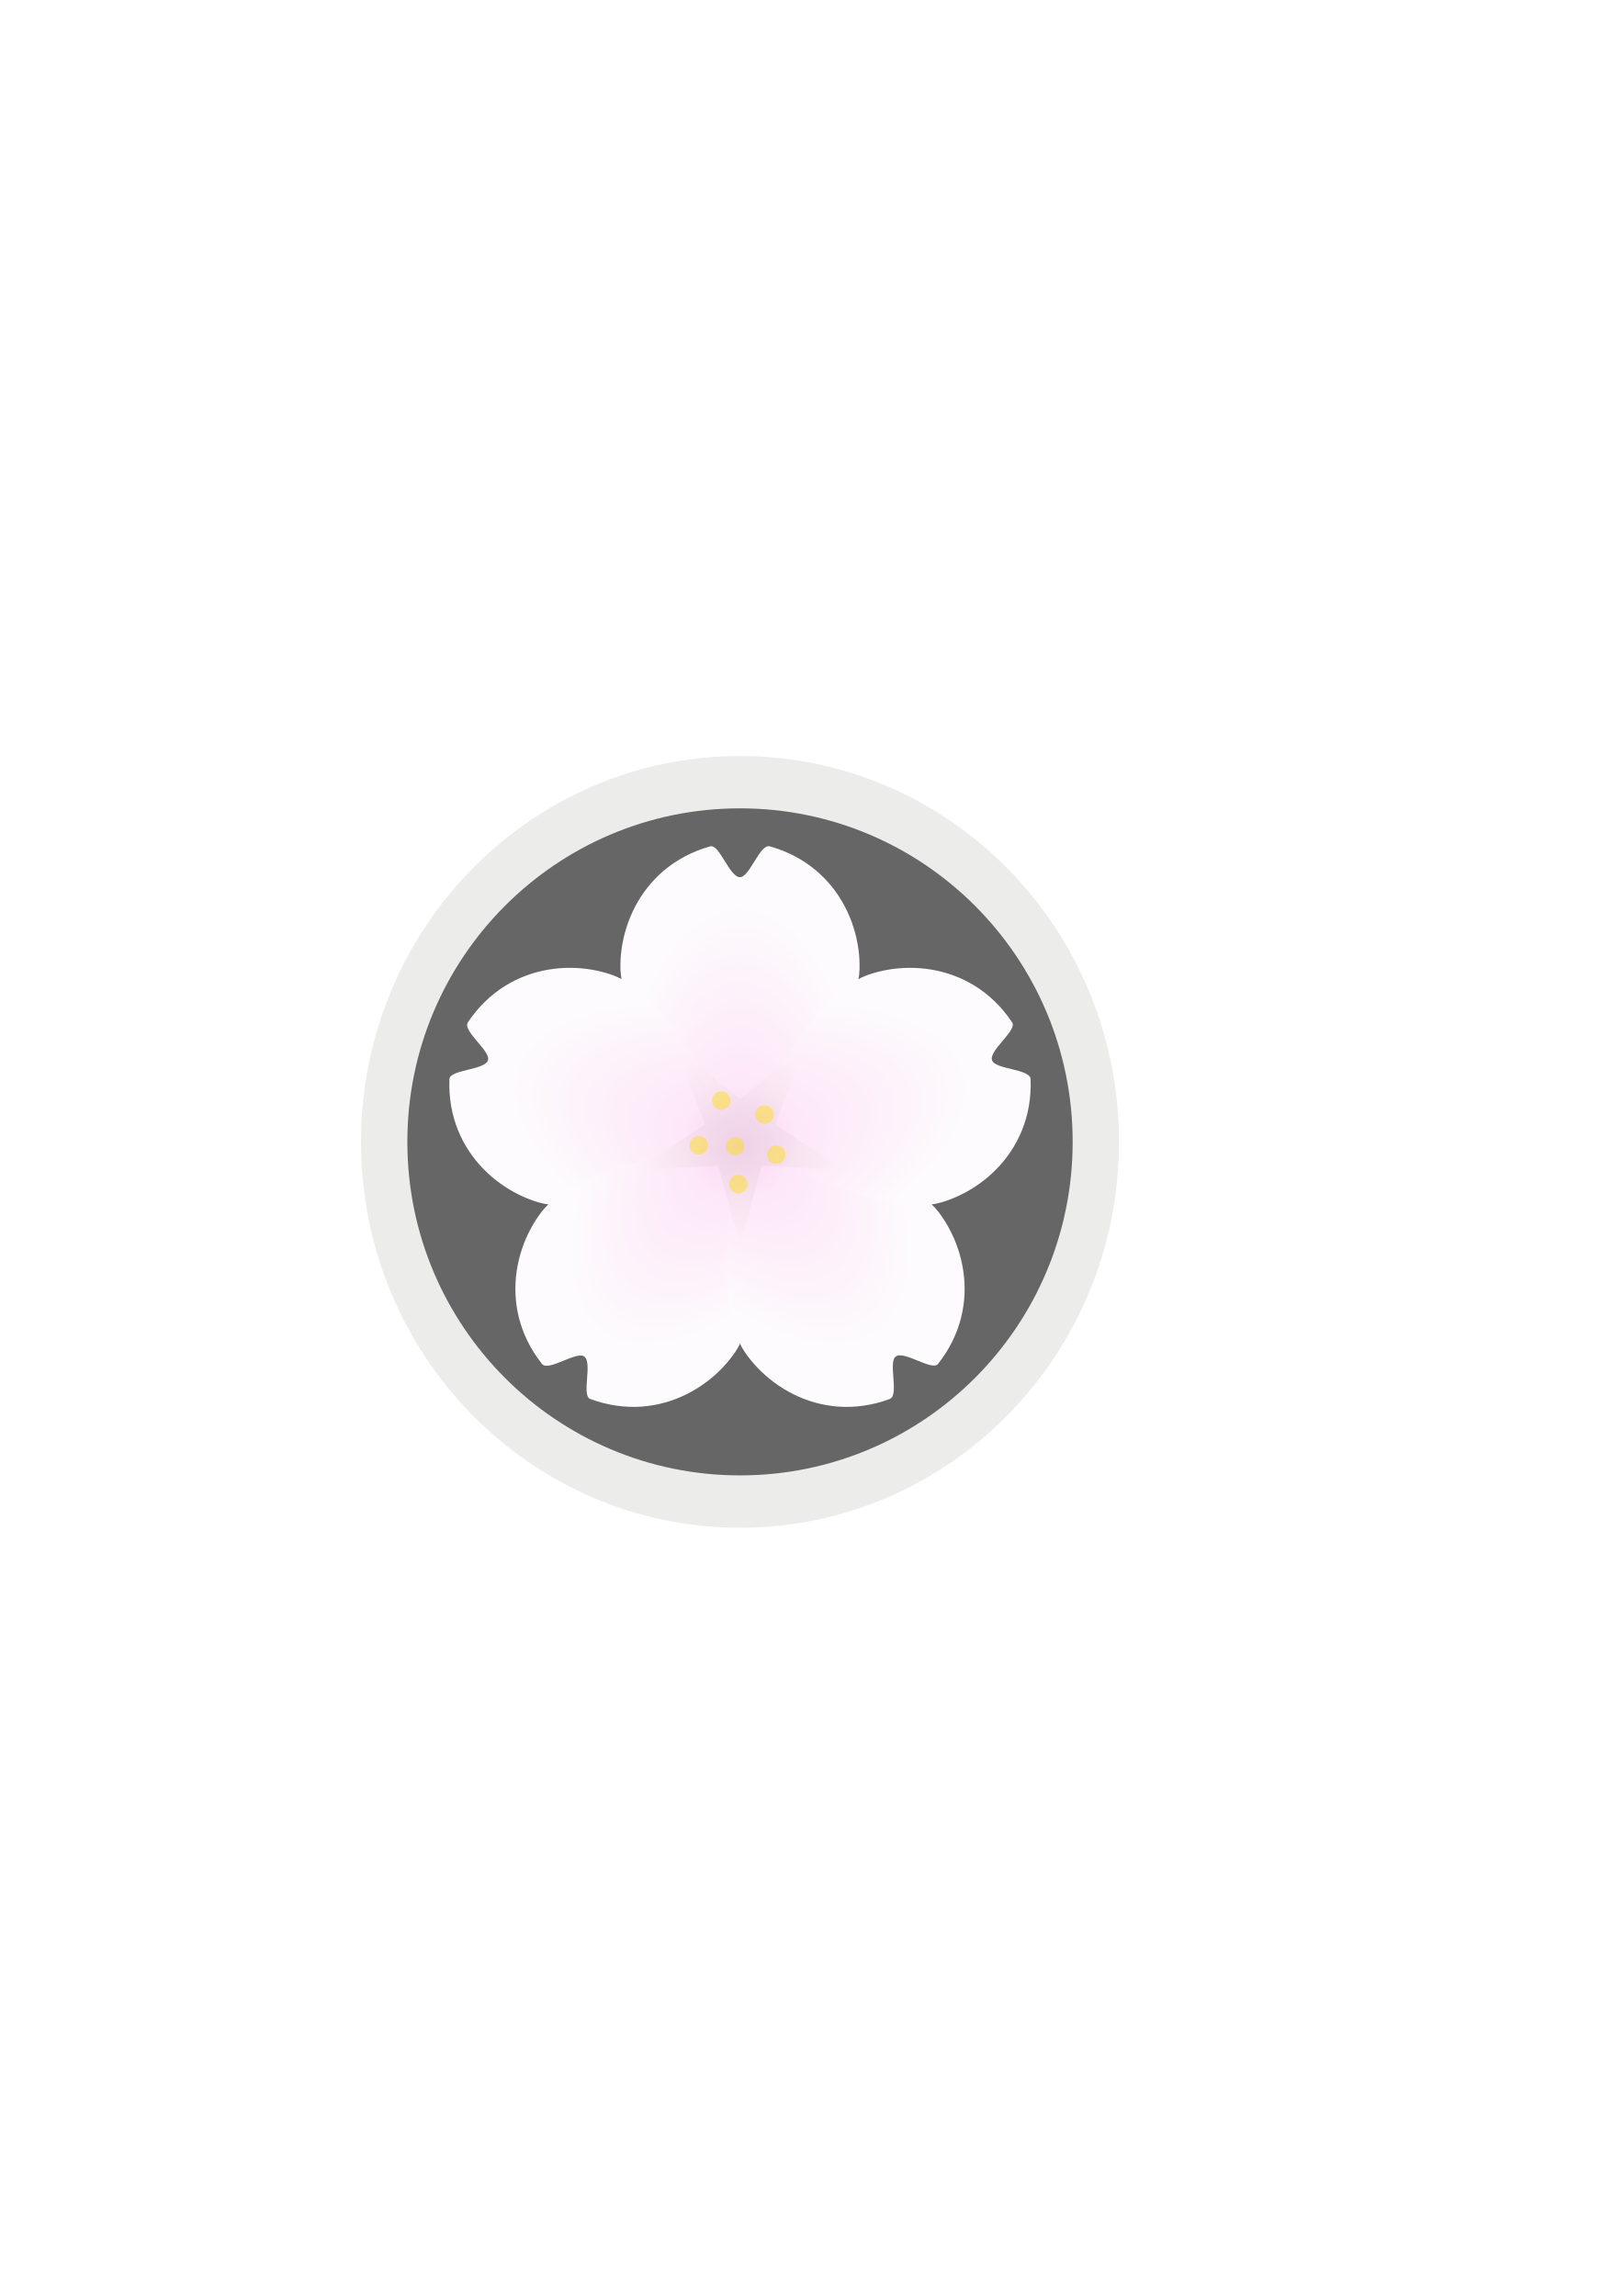
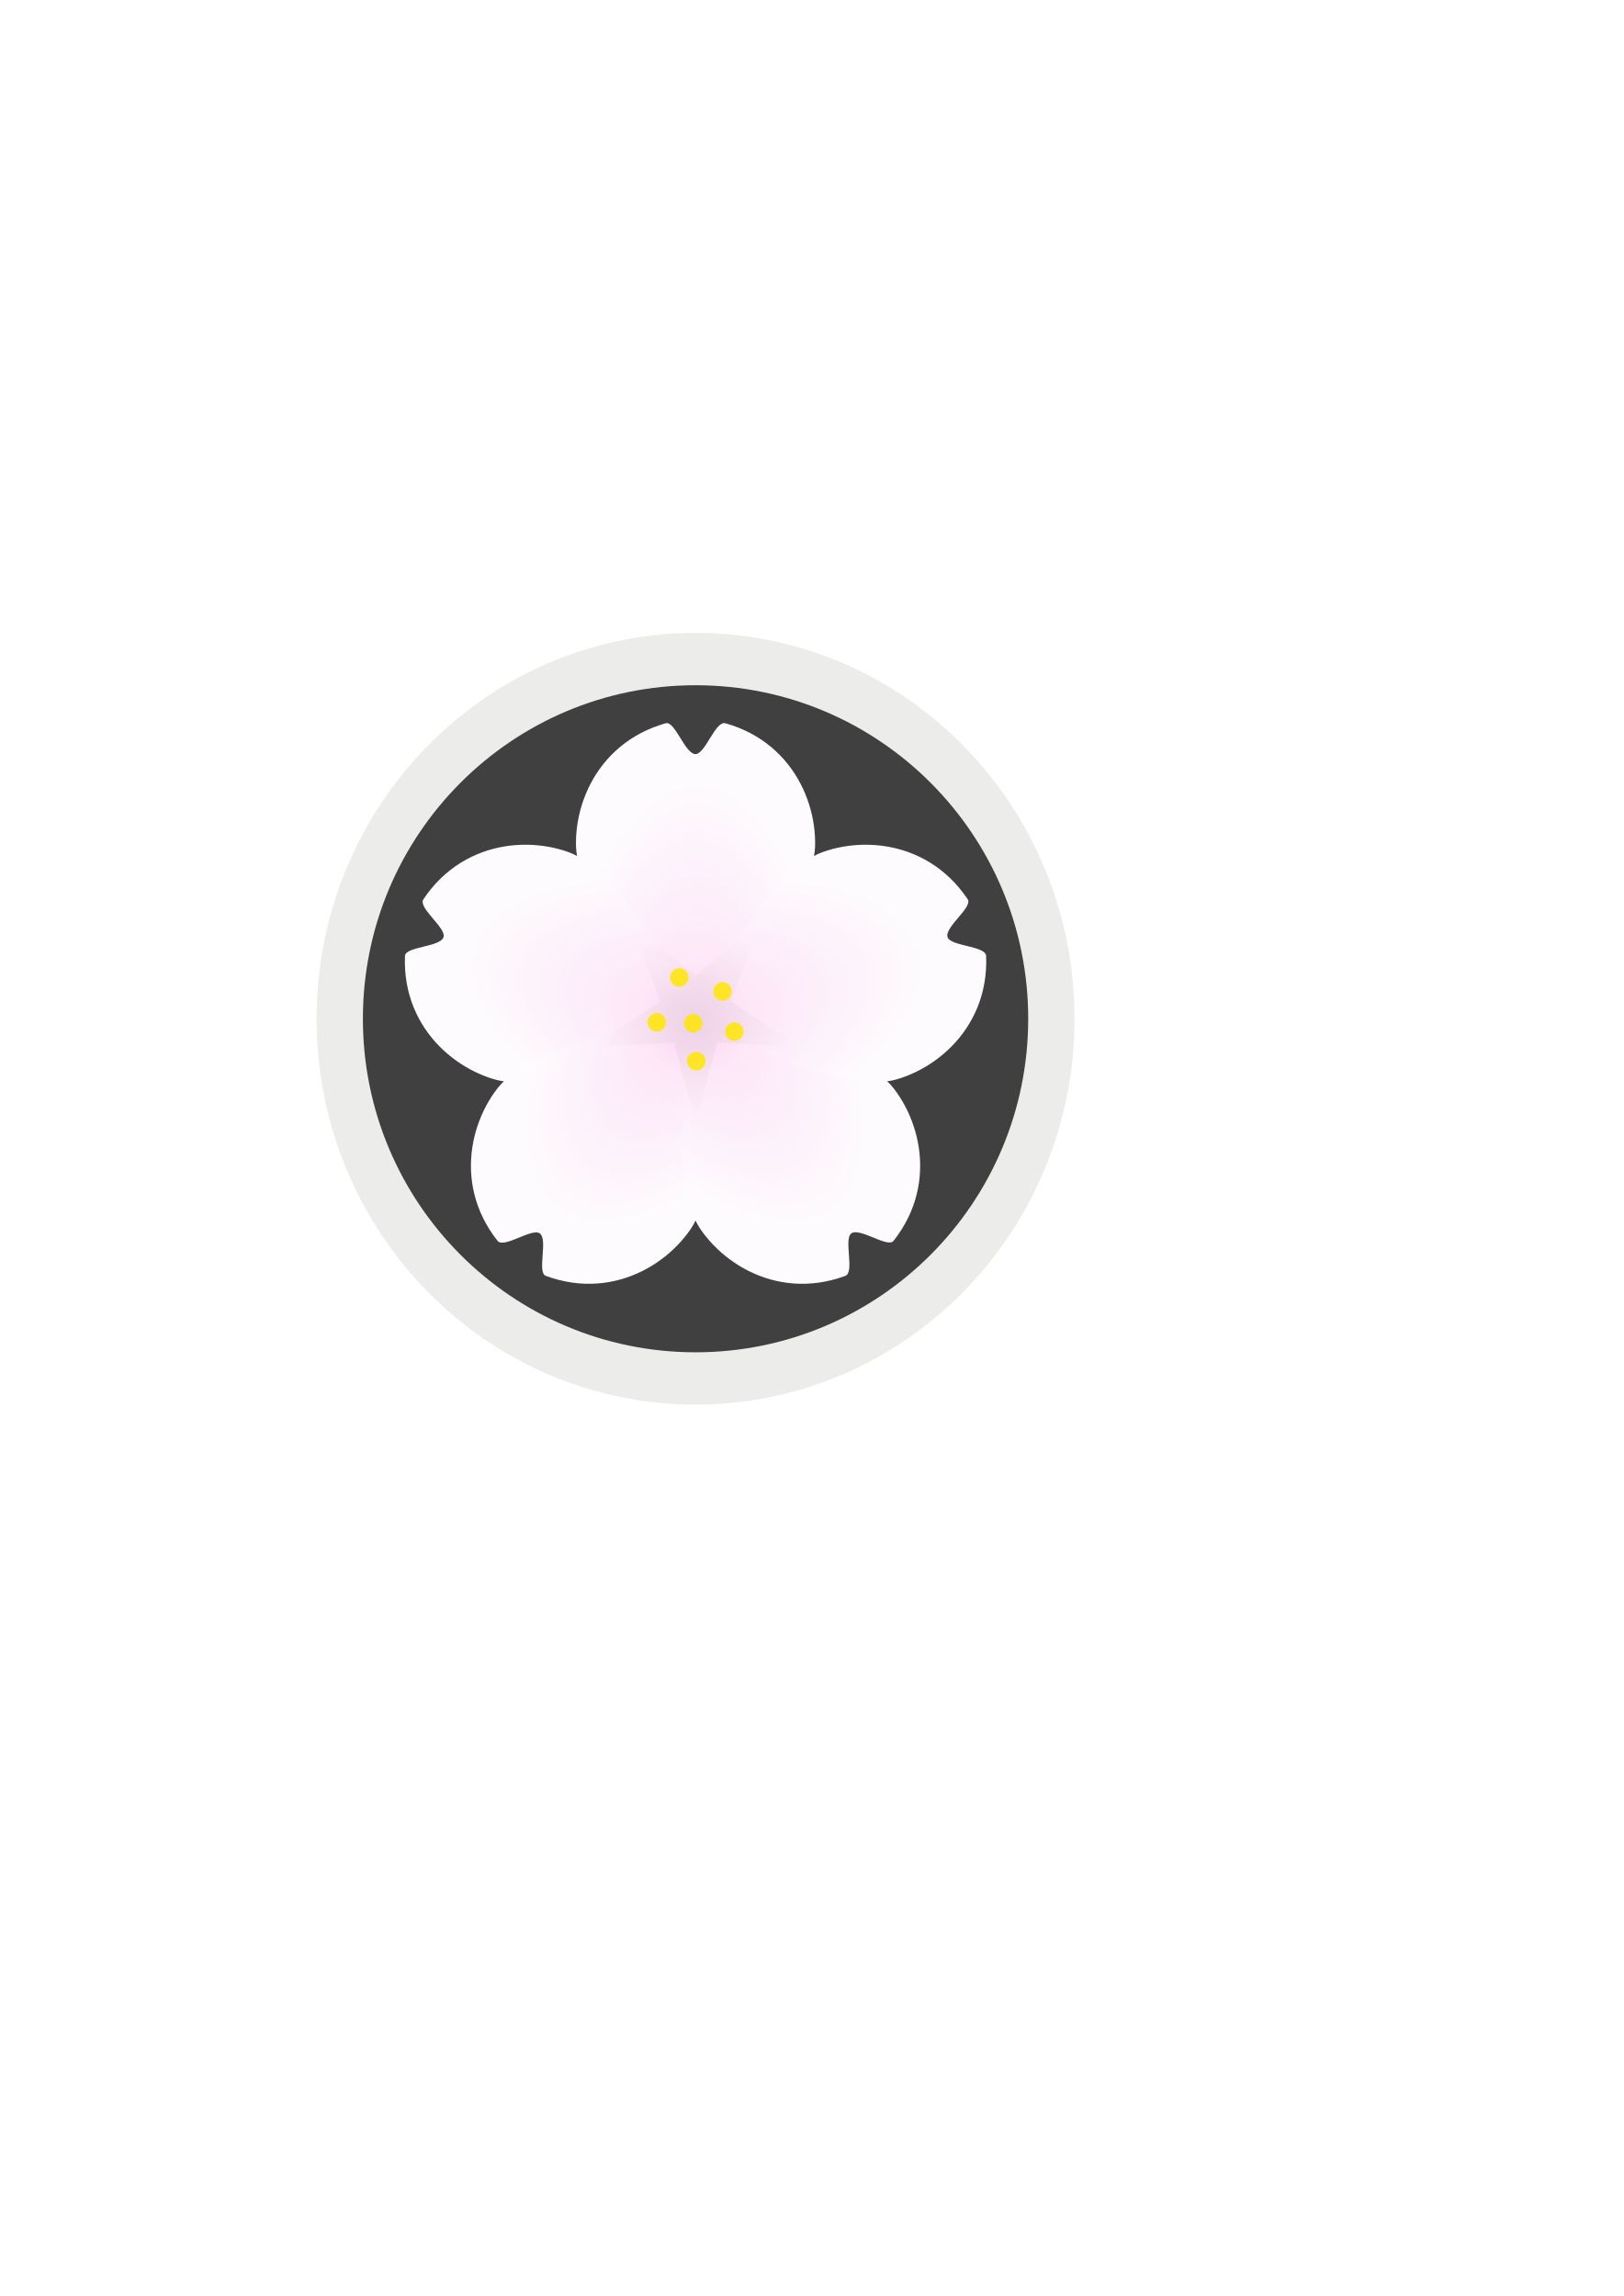
<svg xmlns="http://www.w3.org/2000/svg" xmlns:xlink="http://www.w3.org/1999/xlink" width="210mm" height="297mm" id="svg2" version="1.1">
  <defs id="defs4">
+     <radialGradient r="129.4" fy="225.355" fx="-1004" cy="225.355" cx="-1004" gradientTransform="matrix(1,0,0,0.9510565,0,11.02964)" gradientUnits="userSpaceOnUse" id="radialGradient4301" xlink:href="#linearGradient3890" />
+     <radialGradient r="142.914" fy="708.541" fx="571.761" cy="708.541" cx="571.761" gradientTransform="matrix(0.4843351,1.49063,-3.658495,1.188717,2748.112,-915.473)" gradientUnits="userSpaceOnUse" id="radialGradient4299" xlink:href="#linearGradient3771" />
+     <radialGradient r="142.914" fy="708.541" fx="571.761" cy="708.541" cx="571.761" gradientTransform="matrix(-1.268006,0.92126,-2.261074,-3.112102,2828.09,2247.518)" gradientUnits="userSpaceOnUse" id="radialGradient4297" xlink:href="#linearGradient3771" />
+     <radialGradient r="142.914" fy="708.541" fx="571.761" cy="708.541" cx="571.761" gradientTransform="matrix(-1.268006,-0.92126,2.261074,-3.112102,-155.3791,3300.999)" gradientUnits="userSpaceOnUse" id="radialGradient4295" xlink:href="#linearGradient3771" />
+     <radialGradient r="142.914" fy="708.541" fx="571.761" cy="708.541" cx="571.761" gradientTransform="matrix(0.484335,-1.49063,3.658495,1.188717,-2079.242,789.0956)" gradientUnits="userSpaceOnUse" id="radialGradient4293" xlink:href="#linearGradient3771" />
+     <radialGradient r="142.914" fy="708.541" fx="571.761" cy="708.541" cx="571.761" gradientTransform="matrix(1.567341,0,0,3.84677,-284.7856,-1816.828)" gradientUnits="userSpaceOnUse" id="radialGradient4291" xlink:href="#linearGradient3771" />
+     <radialGradient r="129.4" fy="225.355" fx="-1004" cy="225.355" cx="-1004" gradientTransform="matrix(1,0,0,0.9510565,0,11.02964)" gradientUnits="userSpaceOnUse" id="radialGradient4257" xlink:href="#linearGradient3890" />
+     <radialGradient r="142.914" fy="708.541" fx="571.761" cy="708.541" cx="571.761" gradientTransform="matrix(0.4843351,1.49063,-3.658495,1.188717,2748.112,-915.473)" gradientUnits="userSpaceOnUse" id="radialGradient4255" xlink:href="#linearGradient3771" />
+     <radialGradient r="142.914" fy="708.541" fx="571.761" cy="708.541" cx="571.761" gradientTransform="matrix(-1.268006,0.92126,-2.261074,-3.112102,2828.09,2247.518)" gradientUnits="userSpaceOnUse" id="radialGradient4253" xlink:href="#linearGradient3771" />
+     <radialGradient r="142.914" fy="708.541" fx="571.761" cy="708.541" cx="571.761" gradientTransform="matrix(-1.268006,-0.92126,2.261074,-3.112102,-155.3791,3300.999)" gradientUnits="userSpaceOnUse" id="radialGradient4251" xlink:href="#linearGradient3771" />
+     <radialGradient r="142.914" fy="708.541" fx="571.761" cy="708.541" cx="571.761" gradientTransform="matrix(0.484335,-1.49063,3.658495,1.188717,-2079.242,789.0956)" gradientUnits="userSpaceOnUse" id="radialGradient4249" xlink:href="#linearGradient3771" />
+     <radialGradient r="142.914" fy="708.541" fx="571.761" cy="708.541" cx="571.761" gradientTransform="matrix(1.567341,0,0,3.84677,-284.7856,-1816.828)" gradientUnits="userSpaceOnUse" id="radialGradient4247" xlink:href="#linearGradient3771" />
+     <linearGradient id="linearGradient3771">
+       <stop id="stop3773" offset="0" style="stop-color:#ffa5e7;stop-opacity:1;" />
+       <stop style="stop-color:#fde7f8;stop-opacity:1;" offset="0.5" id="stop3781" />
+       <stop id="stop3775" offset="1" style="stop-color:#fdfbfd;stop-opacity:1;" />
+     </linearGradient>
    <linearGradient id="linearGradient3890">
-       <stop style="stop-color:#edd1e7;stop-opacity:1;" offset="0" id="stop3892" />
-       <stop style="stop-color:#f3e4e7;stop-opacity:0;" offset="1" id="stop3894" />
+       <stop id="stop3892" offset="0" style="stop-color:#edd1e7;stop-opacity:1;" />
+       <stop id="stop3894" offset="1" style="stop-color:#f3e4e7;stop-opacity:0;" />
    </linearGradient>
-     <linearGradient id="linearGradient3771">
-       <stop style="stop-color:#ffa5e7;stop-opacity:1;" offset="0" id="stop3773" />
-       <stop id="stop3781" offset="0.5" style="stop-color:#fde7f8;stop-opacity:1;" />
-       <stop style="stop-color:#fdfbfd;stop-opacity:1;" offset="1" id="stop3775" />
-     </linearGradient>
-     <radialGradient xlink:href="#linearGradient3771" id="radialGradient4247" gradientUnits="userSpaceOnUse" gradientTransform="matrix(1.567341,0,0,3.84677,-284.7856,-1816.828)" cx="571.761" cy="708.541" fx="571.761" fy="708.541" r="142.914" />
-     <radialGradient xlink:href="#linearGradient3771" id="radialGradient4249" gradientUnits="userSpaceOnUse" gradientTransform="matrix(0.484335,-1.49063,3.658495,1.188717,-2079.242,789.0956)" cx="571.761" cy="708.541" fx="571.761" fy="708.541" r="142.914" />
-     <radialGradient xlink:href="#linearGradient3771" id="radialGradient4251" gradientUnits="userSpaceOnUse" gradientTransform="matrix(-1.268006,-0.92126,2.261074,-3.112102,-155.3791,3300.999)" cx="571.761" cy="708.541" fx="571.761" fy="708.541" r="142.914" />
-     <radialGradient xlink:href="#linearGradient3771" id="radialGradient4253" gradientUnits="userSpaceOnUse" gradientTransform="matrix(-1.268006,0.92126,-2.261074,-3.112102,2828.09,2247.518)" cx="571.761" cy="708.541" fx="571.761" fy="708.541" r="142.914" />
-     <radialGradient xlink:href="#linearGradient3771" id="radialGradient4255" gradientUnits="userSpaceOnUse" gradientTransform="matrix(0.4843351,1.49063,-3.658495,1.188717,2748.112,-915.473)" cx="571.761" cy="708.541" fx="571.761" fy="708.541" r="142.914" />
-     <radialGradient xlink:href="#linearGradient3890" id="radialGradient4257" gradientUnits="userSpaceOnUse" gradientTransform="matrix(1,0,0,0.9510565,0,11.02964)" cx="-1004" cy="225.355" fx="-1004" fy="225.355" r="129.4" />
-     <radialGradient xlink:href="#linearGradient3771" id="radialGradient4291" gradientUnits="userSpaceOnUse" gradientTransform="matrix(1.567341,0,0,3.84677,-284.7856,-1816.828)" cx="571.761" cy="708.541" fx="571.761" fy="708.541" r="142.914" />
-     <radialGradient xlink:href="#linearGradient3771" id="radialGradient4293" gradientUnits="userSpaceOnUse" gradientTransform="matrix(0.484335,-1.49063,3.658495,1.188717,-2079.242,789.0956)" cx="571.761" cy="708.541" fx="571.761" fy="708.541" r="142.914" />
-     <radialGradient xlink:href="#linearGradient3771" id="radialGradient4295" gradientUnits="userSpaceOnUse" gradientTransform="matrix(-1.268006,-0.92126,2.261074,-3.112102,-155.3791,3300.999)" cx="571.761" cy="708.541" fx="571.761" fy="708.541" r="142.914" />
-     <radialGradient xlink:href="#linearGradient3771" id="radialGradient4297" gradientUnits="userSpaceOnUse" gradientTransform="matrix(-1.268006,0.92126,-2.261074,-3.112102,2828.09,2247.518)" cx="571.761" cy="708.541" fx="571.761" fy="708.541" r="142.914" />
-     <radialGradient xlink:href="#linearGradient3771" id="radialGradient4299" gradientUnits="userSpaceOnUse" gradientTransform="matrix(0.4843351,1.49063,-3.658495,1.188717,2748.112,-915.473)" cx="571.761" cy="708.541" fx="571.761" fy="708.541" r="142.914" />
-     <radialGradient xlink:href="#linearGradient3890" id="radialGradient4301" gradientUnits="userSpaceOnUse" gradientTransform="matrix(1,0,0,0.9510565,0,11.02964)" cx="-1004" cy="225.355" fx="-1004" fy="225.355" r="129.4" />
+     <radialGradient xlink:href="#linearGradient3771" id="radialGradient3090" gradientUnits="userSpaceOnUse" gradientTransform="matrix(1.567341,0,0,3.84677,-284.7856,-1816.828)" cx="571.761" cy="708.541" fx="571.761" fy="708.541" r="142.914" />
+     <radialGradient xlink:href="#linearGradient3771" id="radialGradient3092" gradientUnits="userSpaceOnUse" gradientTransform="matrix(0.484335,-1.49063,3.658495,1.188717,-2079.242,789.0956)" cx="571.761" cy="708.541" fx="571.761" fy="708.541" r="142.914" />
+     <radialGradient xlink:href="#linearGradient3771" id="radialGradient3094" gradientUnits="userSpaceOnUse" gradientTransform="matrix(-1.268006,-0.92126,2.261074,-3.112102,-155.3791,3300.999)" cx="571.761" cy="708.541" fx="571.761" fy="708.541" r="142.914" />
+     <radialGradient xlink:href="#linearGradient3771" id="radialGradient3096" gradientUnits="userSpaceOnUse" gradientTransform="matrix(-1.268006,0.92126,-2.261074,-3.112102,2828.09,2247.518)" cx="571.761" cy="708.541" fx="571.761" fy="708.541" r="142.914" />
+     <radialGradient xlink:href="#linearGradient3771" id="radialGradient3098" gradientUnits="userSpaceOnUse" gradientTransform="matrix(0.4843351,1.49063,-3.658495,1.188717,2748.112,-915.473)" cx="571.761" cy="708.541" fx="571.761" fy="708.541" r="142.914" />
+     <radialGradient xlink:href="#linearGradient3890" id="radialGradient3100" gradientUnits="userSpaceOnUse" gradientTransform="matrix(1,0,0,0.9510565,0,11.02964)" cx="-1004" cy="225.355" fx="-1004" fy="225.355" r="129.4" />
+     <radialGradient xlink:href="#linearGradient3771" id="radialGradient3121" gradientUnits="userSpaceOnUse" gradientTransform="matrix(1.567341,0,0,3.84677,-284.7856,-1816.828)" cx="571.761" cy="708.541" fx="571.761" fy="708.541" r="142.914" />
+     <radialGradient xlink:href="#linearGradient3771" id="radialGradient3123" gradientUnits="userSpaceOnUse" gradientTransform="matrix(0.484335,-1.49063,3.658495,1.188717,-2079.242,789.0956)" cx="571.761" cy="708.541" fx="571.761" fy="708.541" r="142.914" />
+     <radialGradient xlink:href="#linearGradient3771" id="radialGradient3125" gradientUnits="userSpaceOnUse" gradientTransform="matrix(-1.268006,-0.92126,2.261074,-3.112102,-155.3791,3300.999)" cx="571.761" cy="708.541" fx="571.761" fy="708.541" r="142.914" />
+     <radialGradient xlink:href="#linearGradient3771" id="radialGradient3127" gradientUnits="userSpaceOnUse" gradientTransform="matrix(-1.268006,0.92126,-2.261074,-3.112102,2828.09,2247.518)" cx="571.761" cy="708.541" fx="571.761" fy="708.541" r="142.914" />
+     <radialGradient xlink:href="#linearGradient3771" id="radialGradient3129" gradientUnits="userSpaceOnUse" gradientTransform="matrix(0.4843351,1.49063,-3.658495,1.188717,2748.112,-915.473)" cx="571.761" cy="708.541" fx="571.761" fy="708.541" r="142.914" />
+     <radialGradient xlink:href="#linearGradient3890" id="radialGradient3131" gradientUnits="userSpaceOnUse" gradientTransform="matrix(1,0,0,0.9510565,0,11.02964)" cx="-1004" cy="225.355" fx="-1004" fy="225.355" r="129.4" />
+     <radialGradient xlink:href="#linearGradient3771" id="radialGradient3150" gradientUnits="userSpaceOnUse" gradientTransform="matrix(1.567341,0,0,3.84677,-284.7856,-1816.828)" cx="571.761" cy="708.541" fx="571.761" fy="708.541" r="142.914" />
+     <radialGradient xlink:href="#linearGradient3771" id="radialGradient3152" gradientUnits="userSpaceOnUse" gradientTransform="matrix(0.484335,-1.49063,3.658495,1.188717,-2079.242,789.0956)" cx="571.761" cy="708.541" fx="571.761" fy="708.541" r="142.914" />
+     <radialGradient xlink:href="#linearGradient3771" id="radialGradient3154" gradientUnits="userSpaceOnUse" gradientTransform="matrix(-1.268006,-0.92126,2.261074,-3.112102,-155.3791,3300.999)" cx="571.761" cy="708.541" fx="571.761" fy="708.541" r="142.914" />
+     <radialGradient xlink:href="#linearGradient3771" id="radialGradient3156" gradientUnits="userSpaceOnUse" gradientTransform="matrix(-1.268006,0.92126,-2.261074,-3.112102,2828.09,2247.518)" cx="571.761" cy="708.541" fx="571.761" fy="708.541" r="142.914" />
+     <radialGradient xlink:href="#linearGradient3771" id="radialGradient3158" gradientUnits="userSpaceOnUse" gradientTransform="matrix(0.4843351,1.49063,-3.658495,1.188717,2748.112,-915.473)" cx="571.761" cy="708.541" fx="571.761" fy="708.541" r="142.914" />
+     <radialGradient xlink:href="#linearGradient3890" id="radialGradient3160" gradientUnits="userSpaceOnUse" gradientTransform="matrix(1,0,0,0.9510565,0,11.02964)" cx="-1004" cy="225.355" fx="-1004" fy="225.355" r="129.4" />
+     <radialGradient xlink:href="#linearGradient3771" id="radialGradient3953" gradientUnits="userSpaceOnUse" gradientTransform="matrix(1.567341,0,0,3.84677,-284.7856,-1816.828)" cx="571.761" cy="708.541" fx="571.761" fy="708.541" r="142.914" />
+     <radialGradient xlink:href="#linearGradient3771" id="radialGradient3955" gradientUnits="userSpaceOnUse" gradientTransform="matrix(0.484335,-1.49063,3.658495,1.188717,-2079.242,789.0956)" cx="571.761" cy="708.541" fx="571.761" fy="708.541" r="142.914" />
+     <radialGradient xlink:href="#linearGradient3771" id="radialGradient3957" gradientUnits="userSpaceOnUse" gradientTransform="matrix(-1.268006,-0.92126,2.261074,-3.112102,-155.3791,3300.999)" cx="571.761" cy="708.541" fx="571.761" fy="708.541" r="142.914" />
+     <radialGradient xlink:href="#linearGradient3771" id="radialGradient3959" gradientUnits="userSpaceOnUse" gradientTransform="matrix(-1.268006,0.92126,-2.261074,-3.112102,2828.09,2247.518)" cx="571.761" cy="708.541" fx="571.761" fy="708.541" r="142.914" />
+     <radialGradient xlink:href="#linearGradient3771" id="radialGradient3961" gradientUnits="userSpaceOnUse" gradientTransform="matrix(0.4843351,1.49063,-3.658495,1.188717,2748.112,-915.473)" cx="571.761" cy="708.541" fx="571.761" fy="708.541" r="142.914" />
+     <radialGradient xlink:href="#linearGradient3890" id="radialGradient3963" gradientUnits="userSpaceOnUse" gradientTransform="matrix(1,0,0,0.9510565,0,11.02964)" cx="-1004" cy="225.355" fx="-1004" fy="225.355" r="129.4" />
  </defs>
  <g id="layer1">
-     <g id="g4397">
-       <path transform="matrix(0.3007388,0,0,0.3062469,314.8163,244.5527)" d="m 772,1024.362 a 616,616 0 1 1 -1232,0 616,616 0 1 1 1232,0 z" id="path4245" style="fill:#ececea;fill-opacity:1;fill-rule:evenodd;stroke:none" />
-       <g transform="matrix(0.3202853,0,0,0.3202853,184.6273,270.2359)" id="g4226">
-         <path transform="matrix(0.8930348,0,0,0.8955224,388.775,-152.0548)" d="m 752.362,1173.985 c 0,313.981 -254.532,568.514 -568.514,568.514 -313.982,0 -568.514,-254.532 -568.514,-568.514 0,-313.982 254.532,-568.514 568.514,-568.514 313.982,0 568.514,254.532 568.514,568.514 z" id="path4176" style="fill:#666666;fill-opacity:1;fill-rule:evenodd;stroke:none" />
-         <g id="g4003" transform="translate(-58.40986,178.632)">
-           <g id="g3898">
-             <g id="g3878" style="stroke:none">
-               <g style="stroke:none" id="g3872">
-                 <path style="fill:url(#radialGradient4291);fill-opacity:1;fill-rule:evenodd;stroke:none" d="m 611.379,316.618 c -16.065,0.069 -31.416,-51.037 -45.506,-47.082 -7.001,1.965 -13.702,4.257 -20.123,6.82 -6.42,2.563 -12.556,5.407 -18.41,8.504 -5.855,3.097 -11.429,6.446 -16.728,10.02 -5.299,3.574 -10.323,7.373 -15.076,11.369 -4.753,3.996 -9.237,8.188 -13.455,12.55 -4.218,4.362 -8.171,8.892 -11.864,13.563 -3.693,4.671 -7.126,9.484 -10.304,14.409 -3.178,4.925 -6.101,9.964 -8.774,15.087 -2.673,5.124 -5.096,10.332 -7.274,15.598 -2.178,5.266 -4.112,10.589 -5.805,15.941 -1.694,5.352 -3.148,10.734 -4.367,16.117 -1.219,5.383 -2.204,10.767 -2.959,16.125 -0.755,5.358 -1.281,10.689 -1.582,15.965 -0.301,5.276 -0.378,10.498 -0.235,15.638 2.379,85.66 130.93,218.569 182.462,263.469 51.532,-44.899 180.043,-177.809 182.422,-263.469 0.143,-5.139 0.066,-10.361 -0.235,-15.638 -0.301,-5.276 -0.826,-10.607 -1.581,-15.965 -0.755,-5.358 -1.739,-10.742 -2.957,-16.125 -1.219,-5.383 -2.672,-10.764 -4.365,-16.117 -1.693,-5.352 -3.625,-10.675 -5.802,-15.941 -2.177,-5.266 -4.599,-10.475 -7.271,-15.598 -2.672,-5.124 -5.593,-10.162 -8.77,-15.087 -3.177,-4.925 -6.608,-9.738 -10.3,-14.409 -3.692,-4.671 -7.643,-9.202 -11.86,-13.563 -4.217,-4.362 -8.699,-8.554 -13.451,-12.55 -4.752,-3.996 -9.775,-7.795 -15.073,-11.369 -5.298,-3.574 -10.871,-6.923 -16.725,-10.02 -5.854,-3.097 -11.988,-5.941 -18.408,-8.504 -6.42,-2.563 -13.116,-4.865 -20.121,-6.82 -15.127,-4.222 -30.676,47.018 -45.505,47.082 z" id="path2993" />
-                 <path id="use3845" d="m 226.715,596.063 c -4.899,15.3 -58.248,14.107 -58.84,28.73 -0.294,7.265 -0.186,14.347 0.268,21.246 0.454,6.898 1.263,13.612 2.399,20.137 1.136,6.525 2.599,12.861 4.361,19.006 1.762,6.144 3.822,12.096 6.154,17.851 2.331,5.756 4.933,11.315 7.778,16.674 2.845,5.359 5.932,10.519 9.233,15.475 3.302,4.956 6.818,9.708 10.52,14.252 3.702,4.544 7.591,8.881 11.638,13.007 4.047,4.125 8.252,8.04 12.587,11.738 4.335,3.699 8.8,7.183 13.367,10.447 4.567,3.265 9.236,6.311 13.979,9.134 4.743,2.823 9.559,5.423 14.421,7.797 4.862,2.374 9.77,4.521 14.695,6.438 4.925,1.917 9.868,3.603 14.8,5.056 82.202,24.207 248.331,-56.98 306.958,-92.116 C 584.254,658.05 497.561,494.758 416.829,466.025 c -4.844,-1.724 -9.834,-3.265 -14.945,-4.609 -5.111,-1.344 -10.344,-2.492 -15.672,-3.43 -5.329,-0.938 -10.753,-1.666 -16.249,-2.17 -5.496,-0.504 -11.063,-0.785 -16.677,-0.829 -5.613,-0.044 -11.273,0.149 -16.954,0.592 -5.681,0.443 -11.383,1.137 -17.082,2.095 -5.698,0.958 -11.393,2.179 -17.059,3.679 -5.666,1.499 -11.303,3.276 -16.887,5.343 -5.584,2.067 -11.113,4.426 -16.564,7.088 -5.451,2.663 -10.824,5.63 -16.092,8.915 -5.269,3.285 -10.434,6.888 -15.47,10.822 -5.036,3.934 -9.944,8.2 -14.698,12.81 -4.754,4.61 -9.354,9.565 -13.776,14.879 -4.422,5.313 -8.68,10.971 -12.704,17.029 -8.689,13.082 35.237,43.704 30.716,57.827 z" style="fill:url(#radialGradient4293);fill-opacity:1;fill-rule:evenodd;stroke:none" />
-                 <path id="use3847" d="m 373.616,1048.254 c 13.037,9.387 -4.582,59.756 9.141,64.838 6.819,2.525 13.588,4.61 20.289,6.31 6.701,1.7 13.336,3.005 19.893,3.942 6.557,0.936 13.035,1.503 19.423,1.726 6.388,0.223 12.685,0.103 18.879,-0.336 6.194,-0.439 12.286,-1.195 18.262,-2.244 5.976,-1.049 11.837,-2.391 17.57,-4 5.733,-1.609 11.339,-3.484 16.805,-5.601 5.466,-2.117 10.792,-4.475 15.966,-7.049 5.174,-2.574 10.196,-5.364 15.053,-8.344 4.857,-2.98 9.551,-6.15 14.067,-9.484 4.516,-3.335 8.856,-6.834 13.006,-10.472 4.15,-3.638 8.112,-7.415 11.872,-11.306 3.76,-3.89 7.319,-7.894 10.664,-11.986 3.345,-4.092 6.476,-8.271 9.382,-12.513 48.425,-70.699 22.547,-253.785 7.248,-320.399 -68.082,6.034 -250.172,38.024 -302.446,105.926 -3.136,4.074 -6.144,8.344 -9.002,12.789 -2.858,4.446 -5.567,9.067 -8.105,13.845 -2.539,4.778 -4.907,9.712 -7.085,14.783 -2.178,5.071 -4.166,10.279 -5.942,15.604 -1.777,5.325 -3.342,10.767 -4.676,16.307 -1.334,5.54 -2.436,11.177 -3.286,16.893 -0.85,5.716 -1.448,11.509 -1.773,17.361 -0.325,5.852 -0.378,11.762 -0.137,17.711 0.241,5.949 0.775,11.937 1.623,17.944 0.848,6.007 2.01,12.033 3.506,18.059 1.496,6.026 3.326,12.052 5.512,18.057 2.185,6.005 4.725,11.991 7.641,17.937 2.916,5.946 6.207,11.852 9.894,17.7 3.687,5.847 7.752,11.646 12.27,17.344 9.756,12.307 52.454,-20.008 64.488,-11.343 z" style="fill:url(#radialGradient4295);fill-opacity:1;fill-rule:evenodd;stroke:none" />
-                 <path id="use3849" d="m 849.07,1048.277 c 12.956,-9.498 55.415,22.824 64.489,11.342 4.508,-5.705 8.583,-11.498 12.271,-17.346 3.688,-5.848 6.979,-11.755 9.896,-17.701 2.916,-5.947 5.457,-11.933 7.643,-17.939 2.186,-6.006 4.017,-12.032 5.514,-18.059 1.497,-6.027 2.66,-12.054 3.508,-18.061 0.849,-6.008 1.384,-11.996 1.626,-17.946 0.242,-5.95 0.19,-11.861 -0.134,-17.714 -0.324,-5.853 -0.921,-11.647 -1.77,-17.363 -0.849,-5.716 -1.95,-11.354 -3.283,-16.895 -1.333,-5.541 -2.898,-10.983 -4.673,-16.309 -1.776,-5.326 -3.763,-10.534 -5.94,-15.606 -2.178,-5.072 -4.546,-10.006 -7.084,-14.785 -2.538,-4.778 -5.246,-9.4 -8.104,-13.846 -2.858,-4.446 -5.865,-8.715 -9.002,-12.789 -52.274,-67.901 -234.396,-99.868 -302.478,-105.902 -15.299,66.614 -41.144,249.677 7.28,320.376 2.905,4.242 6.037,8.421 9.381,12.513 3.345,4.092 6.903,8.096 10.663,11.987 3.76,3.891 7.721,7.668 11.87,11.307 4.15,3.639 8.489,7.138 13.004,10.473 4.516,3.335 9.208,6.506 14.064,9.486 4.857,2.981 9.878,5.771 15.051,8.345 5.173,2.575 10.498,4.934 15.963,7.051 5.465,2.118 11.07,3.994 16.802,5.603 5.732,1.609 11.592,2.952 17.567,4.002 5.975,1.05 12.065,1.807 18.259,2.247 6.193,0.439 12.49,0.561 18.876,0.338 6.387,-0.223 12.864,-0.789 19.42,-1.724 6.556,-0.935 13.19,-2.24 19.891,-3.94 6.7,-1.7 13.471,-3.774 20.287,-6.309 14.719,-5.476 -2.819,-56.069 9.14,-64.837 z" style="fill:url(#radialGradient4297);fill-opacity:1;fill-rule:evenodd;stroke:none" />
-               </g>
-               <path style="fill:url(#radialGradient4299);fill-opacity:1;fill-rule:evenodd;stroke:none" d="m 996.015,596.101 c -5.03,-15.257 38.831,-45.65 30.715,-57.828 -4.032,-6.051 -8.283,-11.716 -12.705,-17.031 -4.422,-5.314 -9.023,-10.27 -13.777,-14.881 -4.754,-4.611 -9.662,-8.878 -14.699,-12.813 -5.037,-3.935 -10.202,-7.539 -15.471,-10.825 -5.269,-3.286 -10.642,-6.254 -16.093,-8.918 -5.451,-2.664 -10.982,-5.023 -16.566,-7.092 -5.584,-2.069 -11.222,-3.846 -16.888,-5.347 -5.666,-1.5 -11.361,-2.723 -17.06,-3.682 -5.699,-0.959 -11.401,-1.654 -17.083,-2.098 -5.681,-0.444 -11.341,-0.638 -16.955,-0.595 -5.614,0.043 -11.181,0.323 -16.678,0.827 -5.496,0.504 -10.921,1.231 -16.25,2.168 -5.329,0.937 -10.561,2.085 -15.673,3.429 -5.111,1.344 -10.101,2.885 -14.945,4.609 -80.732,28.733 -167.412,192.063 -194.19,254.948 58.626,35.135 224.743,116.285 306.945,92.078 4.932,-1.452 9.875,-3.139 14.8,-5.055 4.925,-1.917 9.833,-4.063 14.695,-6.437 4.862,-2.373 9.679,-4.973 14.422,-7.795 4.743,-2.822 9.412,-5.867 13.979,-9.131 4.567,-3.264 9.033,-6.747 13.368,-10.445 4.335,-3.698 8.541,-7.611 12.588,-11.735 4.047,-4.124 7.936,-8.46 11.639,-13.003 3.703,-4.543 7.219,-9.294 10.521,-14.248 3.302,-4.954 6.389,-10.113 9.235,-15.471 2.845,-5.358 5.447,-10.916 7.779,-16.671 2.332,-5.754 4.393,-11.705 6.155,-17.848 1.762,-6.143 3.225,-12.479 4.362,-19.003 1.136,-6.524 1.945,-13.237 2.399,-20.135 0.454,-6.898 0.574,-13.978 0.269,-21.244 -0.659,-15.691 -54.196,-14.645 -58.839,-28.728 z" id="use3851" />
-             </g>
-             <path style="fill:url(#radialGradient4301);fill-opacity:1;fill-rule:evenodd;stroke:none" id="path3888" d="m -1004,348.421 -26.9,-99.034 -102.499,5.019 85.874,-56.187 -36.448,-95.932 79.973,64.308 79.973,-64.308 -36.448,95.932 85.874,56.187 -102.499,-5.019 z" transform="matrix(1.22951,0,0,1.22951,1845.795,450.4672)" />
+     <g id="g3965">
+       <path transform="matrix(0.3007388,0,0,0.3062469,293.0847,184.3688)" d="m 772,1024.362 a 616,616 0 1 1 -1232,0 616,616 0 1 1 1232,0 z" id="path4245" style="fill:#ececea;fill-opacity:1;fill-rule:evenodd;stroke:none" />
+       <path style="fill:#404040;fill-opacity:1;fill-rule:evenodd;stroke:none" id="path4176" d="m 752.362,1173.985 a 568.514,568.514 0 1 1 -1137.028,0 568.514,568.514 0 1 1 1137.028,0 z" transform="matrix(0.2860259,0,0,0.2868227,287.4148,161.3511)" />
+       <g transform="matrix(0.3202853,0,0,0.3202853,144.188,267.2652)" id="g3898">
+         <g id="g3878" style="stroke:none">
+           <g style="stroke:none" id="g3872">
+             <path style="fill:url(#radialGradient3953);fill-opacity:1;fill-rule:evenodd;stroke:none" d="m 611.379,316.618 c -16.065,0.069 -31.416,-51.037 -45.506,-47.082 -7.001,1.965 -13.702,4.257 -20.123,6.82 -6.42,2.563 -12.556,5.407 -18.41,8.504 -5.855,3.097 -11.429,6.446 -16.728,10.02 -5.299,3.574 -10.323,7.373 -15.076,11.369 -4.753,3.996 -9.237,8.188 -13.455,12.55 -4.218,4.362 -8.171,8.892 -11.864,13.563 -3.693,4.671 -7.126,9.484 -10.304,14.409 -3.178,4.925 -6.101,9.964 -8.774,15.087 -2.673,5.124 -5.096,10.332 -7.274,15.598 -2.178,5.266 -4.112,10.589 -5.805,15.941 -1.694,5.352 -3.148,10.734 -4.367,16.117 -1.219,5.383 -2.204,10.767 -2.959,16.125 -0.755,5.358 -1.281,10.689 -1.582,15.965 -0.301,5.276 -0.378,10.498 -0.235,15.638 2.379,85.66 130.93,218.569 182.462,263.469 51.532,-44.899 180.043,-177.809 182.422,-263.469 0.143,-5.139 0.066,-10.361 -0.235,-15.638 -0.301,-5.276 -0.826,-10.607 -1.581,-15.965 -0.755,-5.358 -1.739,-10.742 -2.957,-16.125 -1.219,-5.383 -2.672,-10.764 -4.365,-16.117 -1.693,-5.352 -3.625,-10.675 -5.802,-15.941 -2.177,-5.266 -4.599,-10.475 -7.271,-15.598 -2.672,-5.124 -5.593,-10.162 -8.77,-15.087 -3.177,-4.925 -6.608,-9.738 -10.3,-14.409 -3.692,-4.671 -7.643,-9.202 -11.86,-13.563 -4.217,-4.362 -8.699,-8.554 -13.451,-12.55 -4.752,-3.996 -9.775,-7.795 -15.073,-11.369 -5.298,-3.574 -10.871,-6.923 -16.725,-10.02 -5.854,-3.097 -11.988,-5.941 -18.408,-8.504 -6.42,-2.563 -13.116,-4.865 -20.121,-6.82 -15.127,-4.222 -30.676,47.018 -45.505,47.082 z" id="path2993" />
+             <path id="use3845" d="m 226.715,596.063 c -4.899,15.3 -58.248,14.107 -58.84,28.73 -0.294,7.265 -0.186,14.347 0.268,21.246 0.454,6.898 1.263,13.612 2.399,20.137 1.136,6.525 2.599,12.861 4.361,19.006 1.762,6.144 3.822,12.096 6.154,17.851 2.331,5.756 4.933,11.315 7.778,16.674 2.845,5.359 5.932,10.519 9.233,15.475 3.302,4.956 6.818,9.708 10.52,14.252 3.702,4.544 7.591,8.881 11.638,13.007 4.047,4.125 8.252,8.04 12.587,11.738 4.335,3.699 8.8,7.183 13.367,10.447 4.567,3.265 9.236,6.311 13.979,9.134 4.743,2.823 9.559,5.423 14.421,7.797 4.862,2.374 9.77,4.521 14.695,6.438 4.925,1.917 9.868,3.603 14.8,5.056 82.202,24.207 248.331,-56.98 306.958,-92.116 C 584.254,658.05 497.561,494.758 416.829,466.025 c -4.844,-1.724 -9.834,-3.265 -14.945,-4.609 -5.111,-1.344 -10.344,-2.492 -15.672,-3.43 -5.329,-0.938 -10.753,-1.666 -16.249,-2.17 -5.496,-0.504 -11.063,-0.785 -16.677,-0.829 -5.613,-0.044 -11.273,0.149 -16.954,0.592 -5.681,0.443 -11.383,1.137 -17.082,2.095 -5.698,0.958 -11.393,2.179 -17.059,3.679 -5.666,1.499 -11.303,3.276 -16.887,5.343 -5.584,2.067 -11.113,4.426 -16.564,7.088 -5.451,2.663 -10.824,5.63 -16.092,8.915 -5.269,3.285 -10.434,6.888 -15.47,10.822 -5.036,3.934 -9.944,8.2 -14.698,12.81 -4.754,4.61 -9.354,9.565 -13.776,14.879 -4.422,5.313 -8.68,10.971 -12.704,17.029 -8.689,13.082 35.237,43.704 30.716,57.827 z" style="fill:url(#radialGradient3955);fill-opacity:1;fill-rule:evenodd;stroke:none" />
+             <path id="use3847" d="m 373.616,1048.254 c 13.037,9.387 -4.582,59.756 9.141,64.838 6.819,2.525 13.588,4.61 20.289,6.31 6.701,1.7 13.336,3.005 19.893,3.942 6.557,0.936 13.035,1.503 19.423,1.726 6.388,0.223 12.685,0.103 18.879,-0.336 6.194,-0.439 12.286,-1.195 18.262,-2.244 5.976,-1.049 11.837,-2.391 17.57,-4 5.733,-1.609 11.339,-3.484 16.805,-5.601 5.466,-2.117 10.792,-4.475 15.966,-7.049 5.174,-2.574 10.196,-5.364 15.053,-8.344 4.857,-2.98 9.551,-6.15 14.067,-9.484 4.516,-3.335 8.856,-6.834 13.006,-10.472 4.15,-3.638 8.112,-7.415 11.872,-11.306 3.76,-3.89 7.319,-7.894 10.664,-11.986 3.345,-4.092 6.476,-8.271 9.382,-12.513 48.425,-70.699 22.547,-253.785 7.248,-320.399 -68.082,6.034 -250.172,38.024 -302.446,105.926 -3.136,4.074 -6.144,8.344 -9.002,12.789 -2.858,4.446 -5.567,9.067 -8.105,13.845 -2.539,4.778 -4.907,9.712 -7.085,14.783 -2.178,5.071 -4.166,10.279 -5.942,15.604 -1.777,5.325 -3.342,10.767 -4.676,16.307 -1.334,5.54 -2.436,11.177 -3.286,16.893 -0.85,5.716 -1.448,11.509 -1.773,17.361 -0.325,5.852 -0.378,11.762 -0.137,17.711 0.241,5.949 0.775,11.937 1.623,17.944 0.848,6.007 2.01,12.033 3.506,18.059 1.496,6.026 3.326,12.052 5.512,18.057 2.185,6.005 4.725,11.991 7.641,17.937 2.916,5.946 6.207,11.852 9.894,17.7 3.687,5.847 7.752,11.646 12.27,17.344 9.756,12.307 52.454,-20.008 64.488,-11.343 z" style="fill:url(#radialGradient3957);fill-opacity:1;fill-rule:evenodd;stroke:none" />
+             <path id="use3849" d="m 849.07,1048.277 c 12.956,-9.498 55.415,22.824 64.489,11.342 4.508,-5.705 8.583,-11.498 12.271,-17.346 3.688,-5.848 6.979,-11.755 9.896,-17.701 2.916,-5.947 5.457,-11.933 7.643,-17.939 2.186,-6.006 4.017,-12.032 5.514,-18.059 1.497,-6.027 2.66,-12.054 3.508,-18.061 0.849,-6.008 1.384,-11.996 1.626,-17.946 0.242,-5.95 0.19,-11.861 -0.134,-17.714 -0.324,-5.853 -0.921,-11.647 -1.77,-17.363 -0.849,-5.716 -1.95,-11.354 -3.283,-16.895 -1.333,-5.541 -2.898,-10.983 -4.673,-16.309 -1.776,-5.326 -3.763,-10.534 -5.94,-15.606 -2.178,-5.072 -4.546,-10.006 -7.084,-14.785 -2.538,-4.778 -5.246,-9.4 -8.104,-13.846 -2.858,-4.446 -5.865,-8.715 -9.002,-12.789 -52.274,-67.901 -234.396,-99.868 -302.478,-105.902 -15.299,66.614 -41.144,249.677 7.28,320.376 2.905,4.242 6.037,8.421 9.381,12.513 3.345,4.092 6.903,8.096 10.663,11.987 3.76,3.891 7.721,7.668 11.87,11.307 4.15,3.639 8.489,7.138 13.004,10.473 4.516,3.335 9.208,6.506 14.064,9.486 4.857,2.981 9.878,5.771 15.051,8.345 5.173,2.575 10.498,4.934 15.963,7.051 5.465,2.118 11.07,3.994 16.802,5.603 5.732,1.609 11.592,2.952 17.567,4.002 5.975,1.05 12.065,1.807 18.259,2.247 6.193,0.439 12.49,0.561 18.876,0.338 6.387,-0.223 12.864,-0.789 19.42,-1.724 6.556,-0.935 13.19,-2.24 19.891,-3.94 6.7,-1.7 13.471,-3.774 20.287,-6.309 14.719,-5.476 -2.819,-56.069 9.14,-64.837 z" style="fill:url(#radialGradient3959);fill-opacity:1;fill-rule:evenodd;stroke:none" />
          </g>
-           <path transform="matrix(0.2221825,0,0,0.2221825,685.4813,560.9863)" d="m -101.823,530.517 c 0,35.147 -28.492,63.64 -63.64,63.64 -35.147,0 -63.64,-28.492 -63.64,-63.64 0,-35.147 28.492,-63.64 63.64,-63.64 35.147,0 63.64,28.492 63.64,63.64 z" id="path3918" style="fill:#ffe000;fill-opacity:0.422;fill-rule:evenodd;stroke:none" />
-           <path style="fill:#ffe000;fill-opacity:0.422;fill-rule:evenodd;stroke:none" id="path3922" d="m -101.823,530.517 c 0,35.147 -28.492,63.64 -63.64,63.64 -35.147,0 -63.64,-28.492 -63.64,-63.64 0,-35.147 28.492,-63.64 63.64,-63.64 35.147,0 63.64,28.492 63.64,63.64 z" transform="matrix(0.2221825,0,0,0.2221825,703.4274,622.3589)" />
-           <path transform="matrix(0.2221825,0,0,0.2221825,640.7117,609.5599)" d="m -101.823,530.517 c 0,35.147 -28.492,63.64 -63.64,63.64 -35.147,0 -63.64,-28.492 -63.64,-63.64 0,-35.147 28.492,-63.64 63.64,-63.64 35.147,0 63.64,28.492 63.64,63.64 z" id="path3924" style="fill:#ffe000;fill-opacity:0.422;fill-rule:evenodd;stroke:none" />
-           <path style="fill:#ffe000;fill-opacity:0.422;fill-rule:evenodd;stroke:none" id="path3926" d="m -101.823,530.517 c 0,35.147 -28.492,63.64 -63.64,63.64 -35.147,0 -63.64,-28.492 -63.64,-63.64 0,-35.147 28.492,-63.64 63.64,-63.64 35.147,0 63.64,28.492 63.64,63.64 z" transform="matrix(0.2221825,0,0,0.2221825,645.4274,667.3589)" />
-           <path transform="matrix(0.2221825,0,0,0.2221825,619.4569,539.7315)" d="m -101.823,530.517 c 0,35.147 -28.492,63.64 -63.64,63.64 -35.147,0 -63.64,-28.492 -63.64,-63.64 0,-35.147 28.492,-63.64 63.64,-63.64 35.147,0 63.64,28.492 63.64,63.64 z" id="path3930" style="fill:#ffe000;fill-opacity:0.422;fill-rule:evenodd;stroke:none" />
-           <path style="fill:#ffe000;fill-opacity:0.422;fill-rule:evenodd;stroke:none" id="path3934" d="m -101.823,530.517 c 0,35.147 -28.492,63.64 -63.64,63.64 -35.147,0 -63.64,-28.492 -63.64,-63.64 0,-35.147 28.492,-63.64 63.64,-63.64 35.147,0 63.64,28.492 63.64,63.64 z" transform="matrix(0.2221825,0,0,0.2221825,585.1137,608.1284)" />
+           <path style="fill:url(#radialGradient3961);fill-opacity:1;fill-rule:evenodd;stroke:none" d="m 996.015,596.101 c -5.03,-15.257 38.831,-45.65 30.715,-57.828 -4.032,-6.051 -8.283,-11.716 -12.705,-17.031 -4.422,-5.314 -9.023,-10.27 -13.777,-14.881 -4.754,-4.611 -9.662,-8.878 -14.699,-12.813 -5.037,-3.935 -10.202,-7.539 -15.471,-10.825 -5.269,-3.286 -10.642,-6.254 -16.093,-8.918 -5.451,-2.664 -10.982,-5.023 -16.566,-7.092 -5.584,-2.069 -11.222,-3.846 -16.888,-5.347 -5.666,-1.5 -11.361,-2.723 -17.06,-3.682 -5.699,-0.959 -11.401,-1.654 -17.083,-2.098 -5.681,-0.444 -11.341,-0.638 -16.955,-0.595 -5.614,0.043 -11.181,0.323 -16.678,0.827 -5.496,0.504 -10.921,1.231 -16.25,2.168 -5.329,0.937 -10.561,2.085 -15.673,3.429 -5.111,1.344 -10.101,2.885 -14.945,4.609 -80.732,28.733 -167.412,192.063 -194.19,254.948 58.626,35.135 224.743,116.285 306.945,92.078 4.932,-1.452 9.875,-3.139 14.8,-5.055 4.925,-1.917 9.833,-4.063 14.695,-6.437 4.862,-2.373 9.679,-4.973 14.422,-7.795 4.743,-2.822 9.412,-5.867 13.979,-9.131 4.567,-3.264 9.033,-6.747 13.368,-10.445 4.335,-3.698 8.541,-7.611 12.588,-11.735 4.047,-4.124 7.936,-8.46 11.639,-13.003 3.703,-4.543 7.219,-9.294 10.521,-14.248 3.302,-4.954 6.389,-10.113 9.235,-15.471 2.845,-5.358 5.447,-10.916 7.779,-16.671 2.332,-5.754 4.393,-11.705 6.155,-17.848 1.762,-6.143 3.225,-12.479 4.362,-19.003 1.136,-6.524 1.945,-13.237 2.399,-20.135 0.454,-6.898 0.574,-13.978 0.269,-21.244 -0.659,-15.691 -54.196,-14.645 -58.839,-28.728 z" id="use3851" />
        </g>
+         <path style="fill:url(#radialGradient3963);fill-opacity:1;fill-rule:evenodd;stroke:none" id="path3888" d="m -1004,348.421 -26.9,-99.034 -102.499,5.019 85.874,-56.187 -36.448,-95.932 79.973,64.308 79.973,-64.308 -36.448,95.932 85.874,56.187 -102.499,-5.019 z" transform="matrix(1.22951,0,0,1.22951,1845.795,450.4672)" />
+       </g>
+       <g transform="translate(1.236231,0)" id="g3945">
+         <path style="fill:#ffe700;fill-opacity:0.838;fill-rule:evenodd;stroke:none" id="path3918" d="m -101.823,530.517 c 0,35.147 -28.492,63.64 -63.64,63.64 -35.147,0 -63.64,-28.492 -63.64,-63.64 0,-35.147 28.492,-63.64 63.64,-63.64 35.147,0 63.64,28.492 63.64,63.64 z" transform="matrix(0.07116181,0,0,0.07116181,363.7376,446.9409)" />
+         <path transform="matrix(0.07116181,0,0,0.07116181,369.4855,466.5976)" d="m -101.823,530.517 c 0,35.147 -28.492,63.64 -63.64,63.64 -35.147,0 -63.64,-28.492 -63.64,-63.64 0,-35.147 28.492,-63.64 63.64,-63.64 35.147,0 63.64,28.492 63.64,63.64 z" id="path3922" style="fill:#ffe700;fill-opacity:0.838;fill-rule:evenodd;stroke:none" />
+         <path style="fill:#ffe700;fill-opacity:0.838;fill-rule:evenodd;stroke:none" id="path3924" d="m -101.823,530.517 c 0,35.147 -28.492,63.64 -63.64,63.64 -35.147,0 -63.64,-28.492 -63.64,-63.64 0,-35.147 28.492,-63.64 63.64,-63.64 35.147,0 63.64,28.492 63.64,63.64 z" transform="matrix(0.07116181,0,0,0.07116181,349.3986,462.4983)" />
+         <path transform="matrix(0.07116181,0,0,0.07116181,350.9089,481.0105)" d="m -101.823,530.517 c 0,35.147 -28.492,63.64 -63.64,63.64 -35.147,0 -63.64,-28.492 -63.64,-63.64 0,-35.147 28.492,-63.64 63.64,-63.64 35.147,0 63.64,28.492 63.64,63.64 z" id="path3926" style="fill:#ffe700;fill-opacity:0.838;fill-rule:evenodd;stroke:none" />
+         <path style="fill:#ffe700;fill-opacity:0.838;fill-rule:evenodd;stroke:none" id="path3930" d="m -101.823,530.517 c 0,35.147 -28.492,63.64 -63.64,63.64 -35.147,0 -63.64,-28.492 -63.64,-63.64 0,-35.147 28.492,-63.64 63.64,-63.64 35.147,0 63.64,28.492 63.64,63.64 z" transform="matrix(0.07116181,0,0,0.07116181,342.591,440.1333)" />
+         <path transform="matrix(0.07116181,0,0,0.07116181,331.5913,462.0398)" d="m -101.823,530.517 c 0,35.147 -28.492,63.64 -63.64,63.64 -35.147,0 -63.64,-28.492 -63.64,-63.64 0,-35.147 28.492,-63.64 63.64,-63.64 35.147,0 63.64,28.492 63.64,63.64 z" id="path3934" style="fill:#ffe700;fill-opacity:0.838;fill-rule:evenodd;stroke:none" />
      </g>
    </g>
  </g>
</svg>
